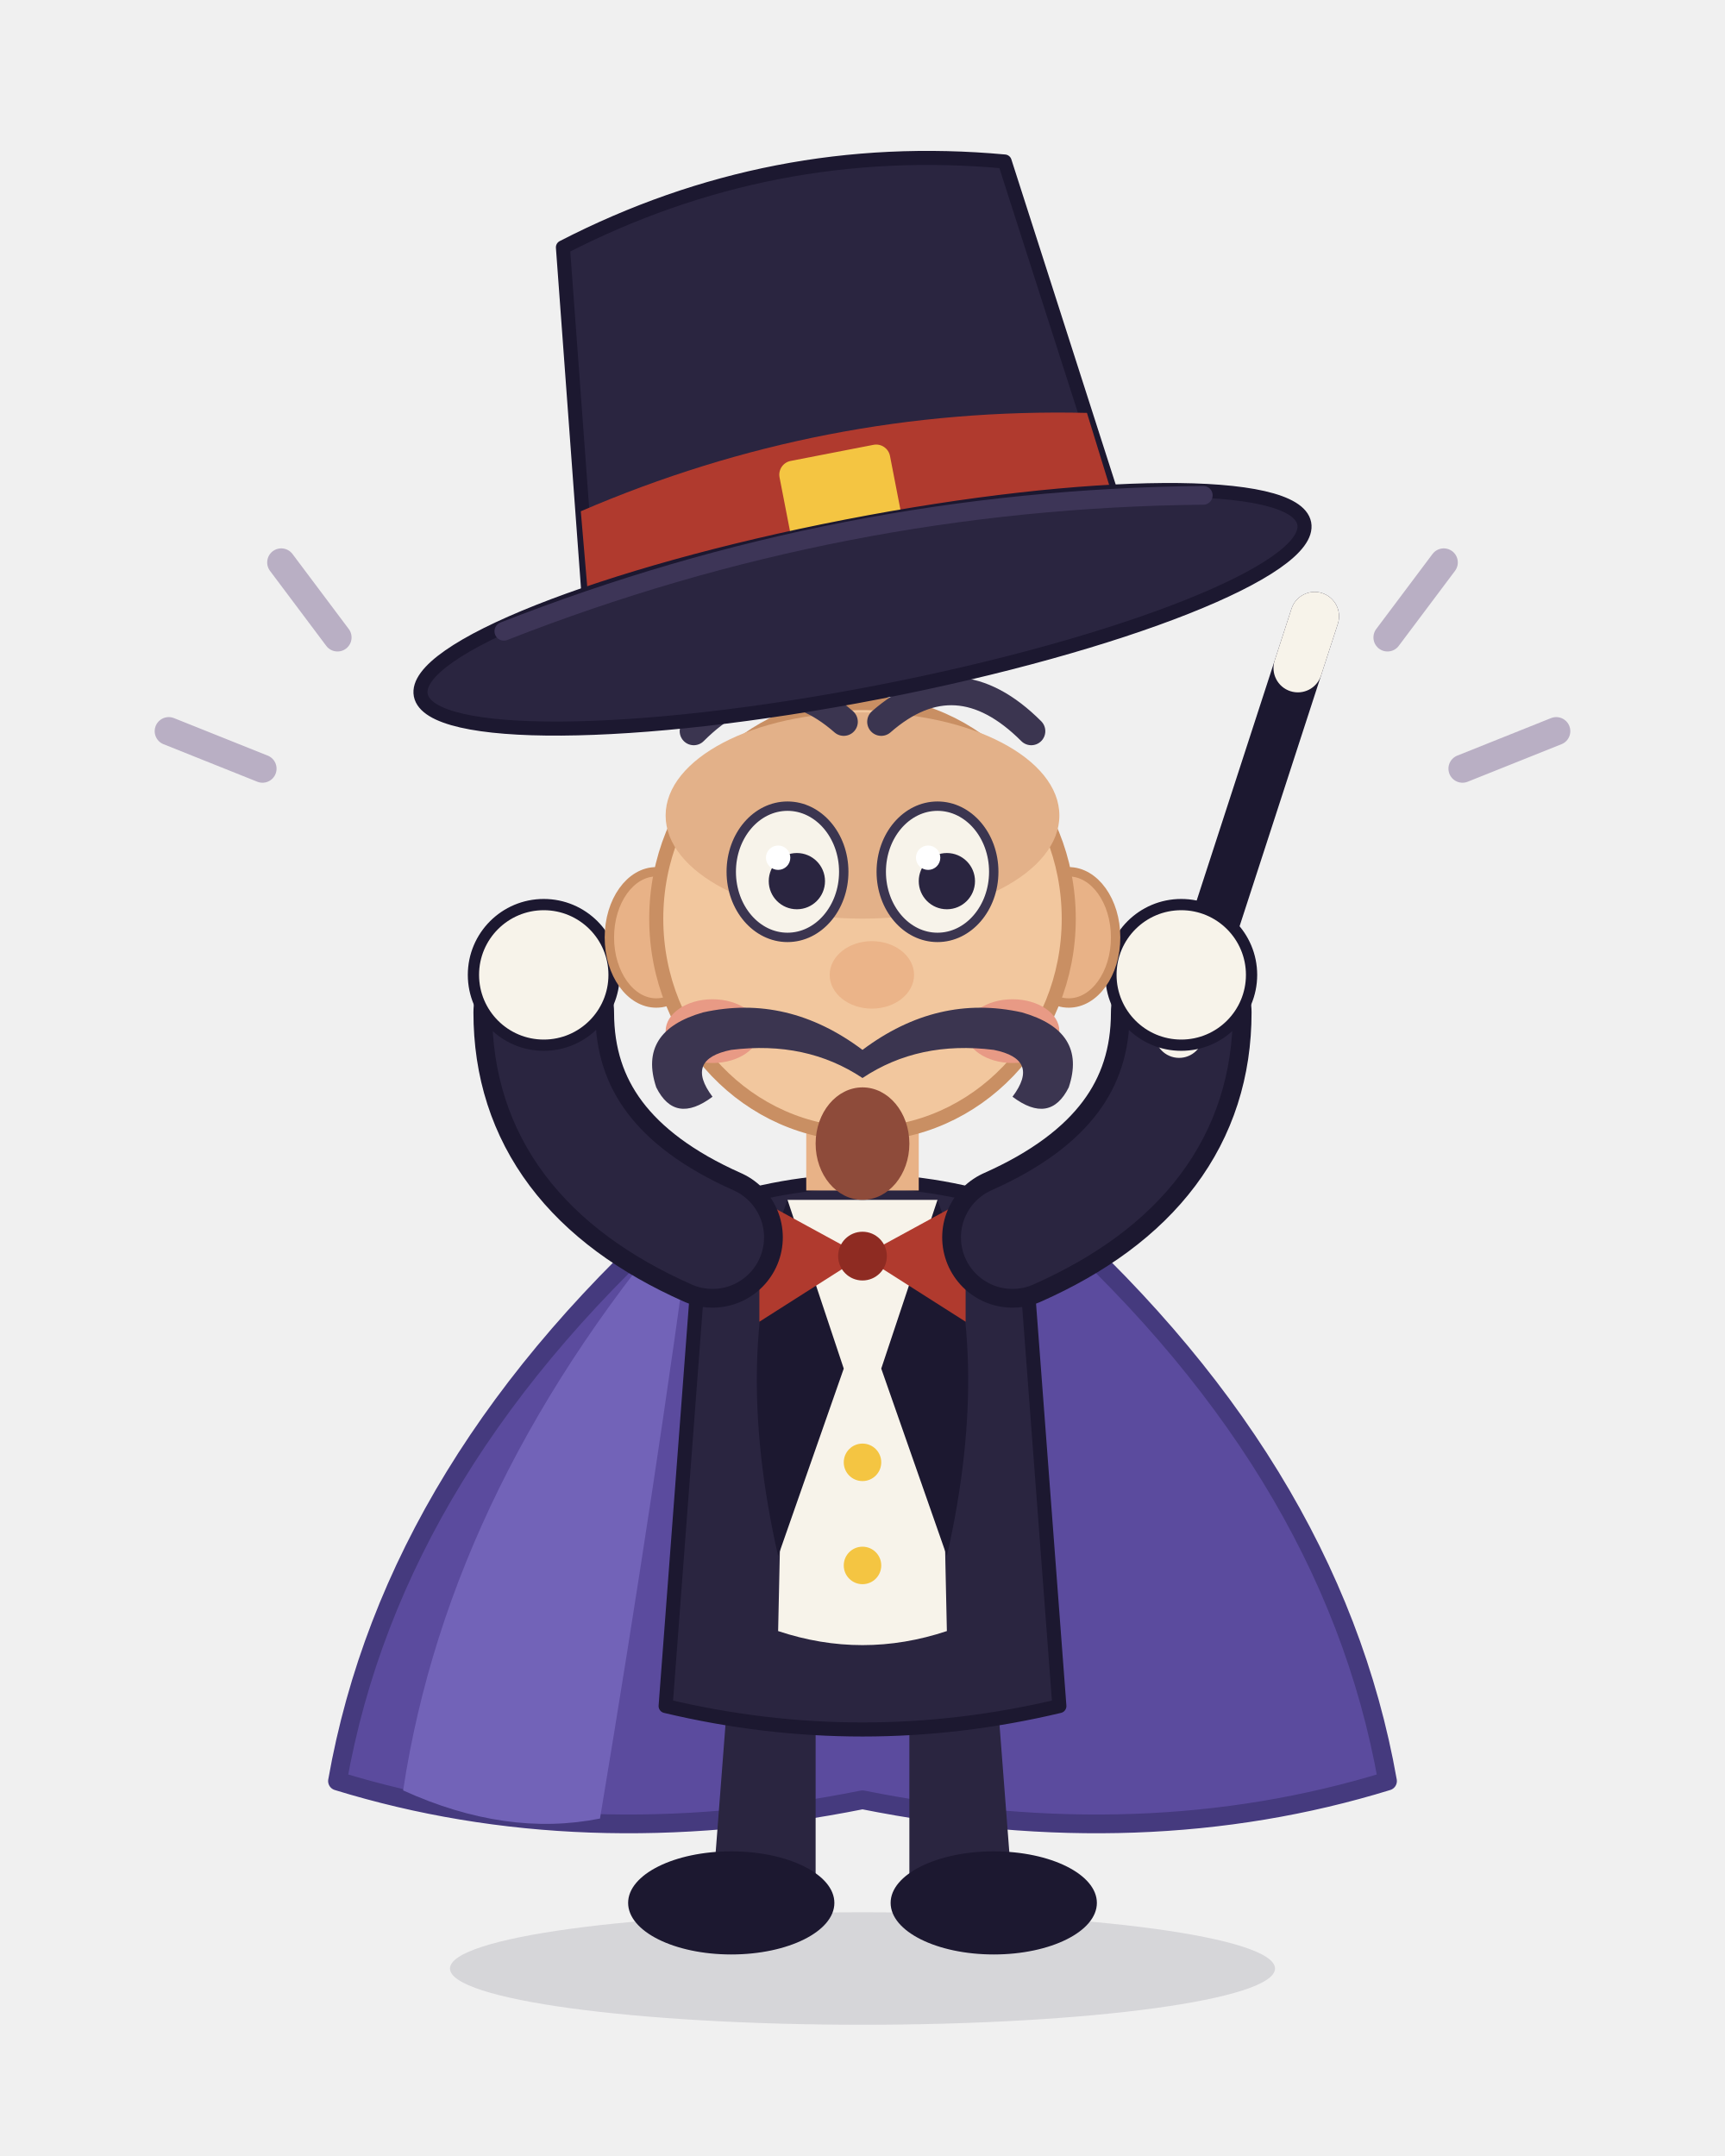
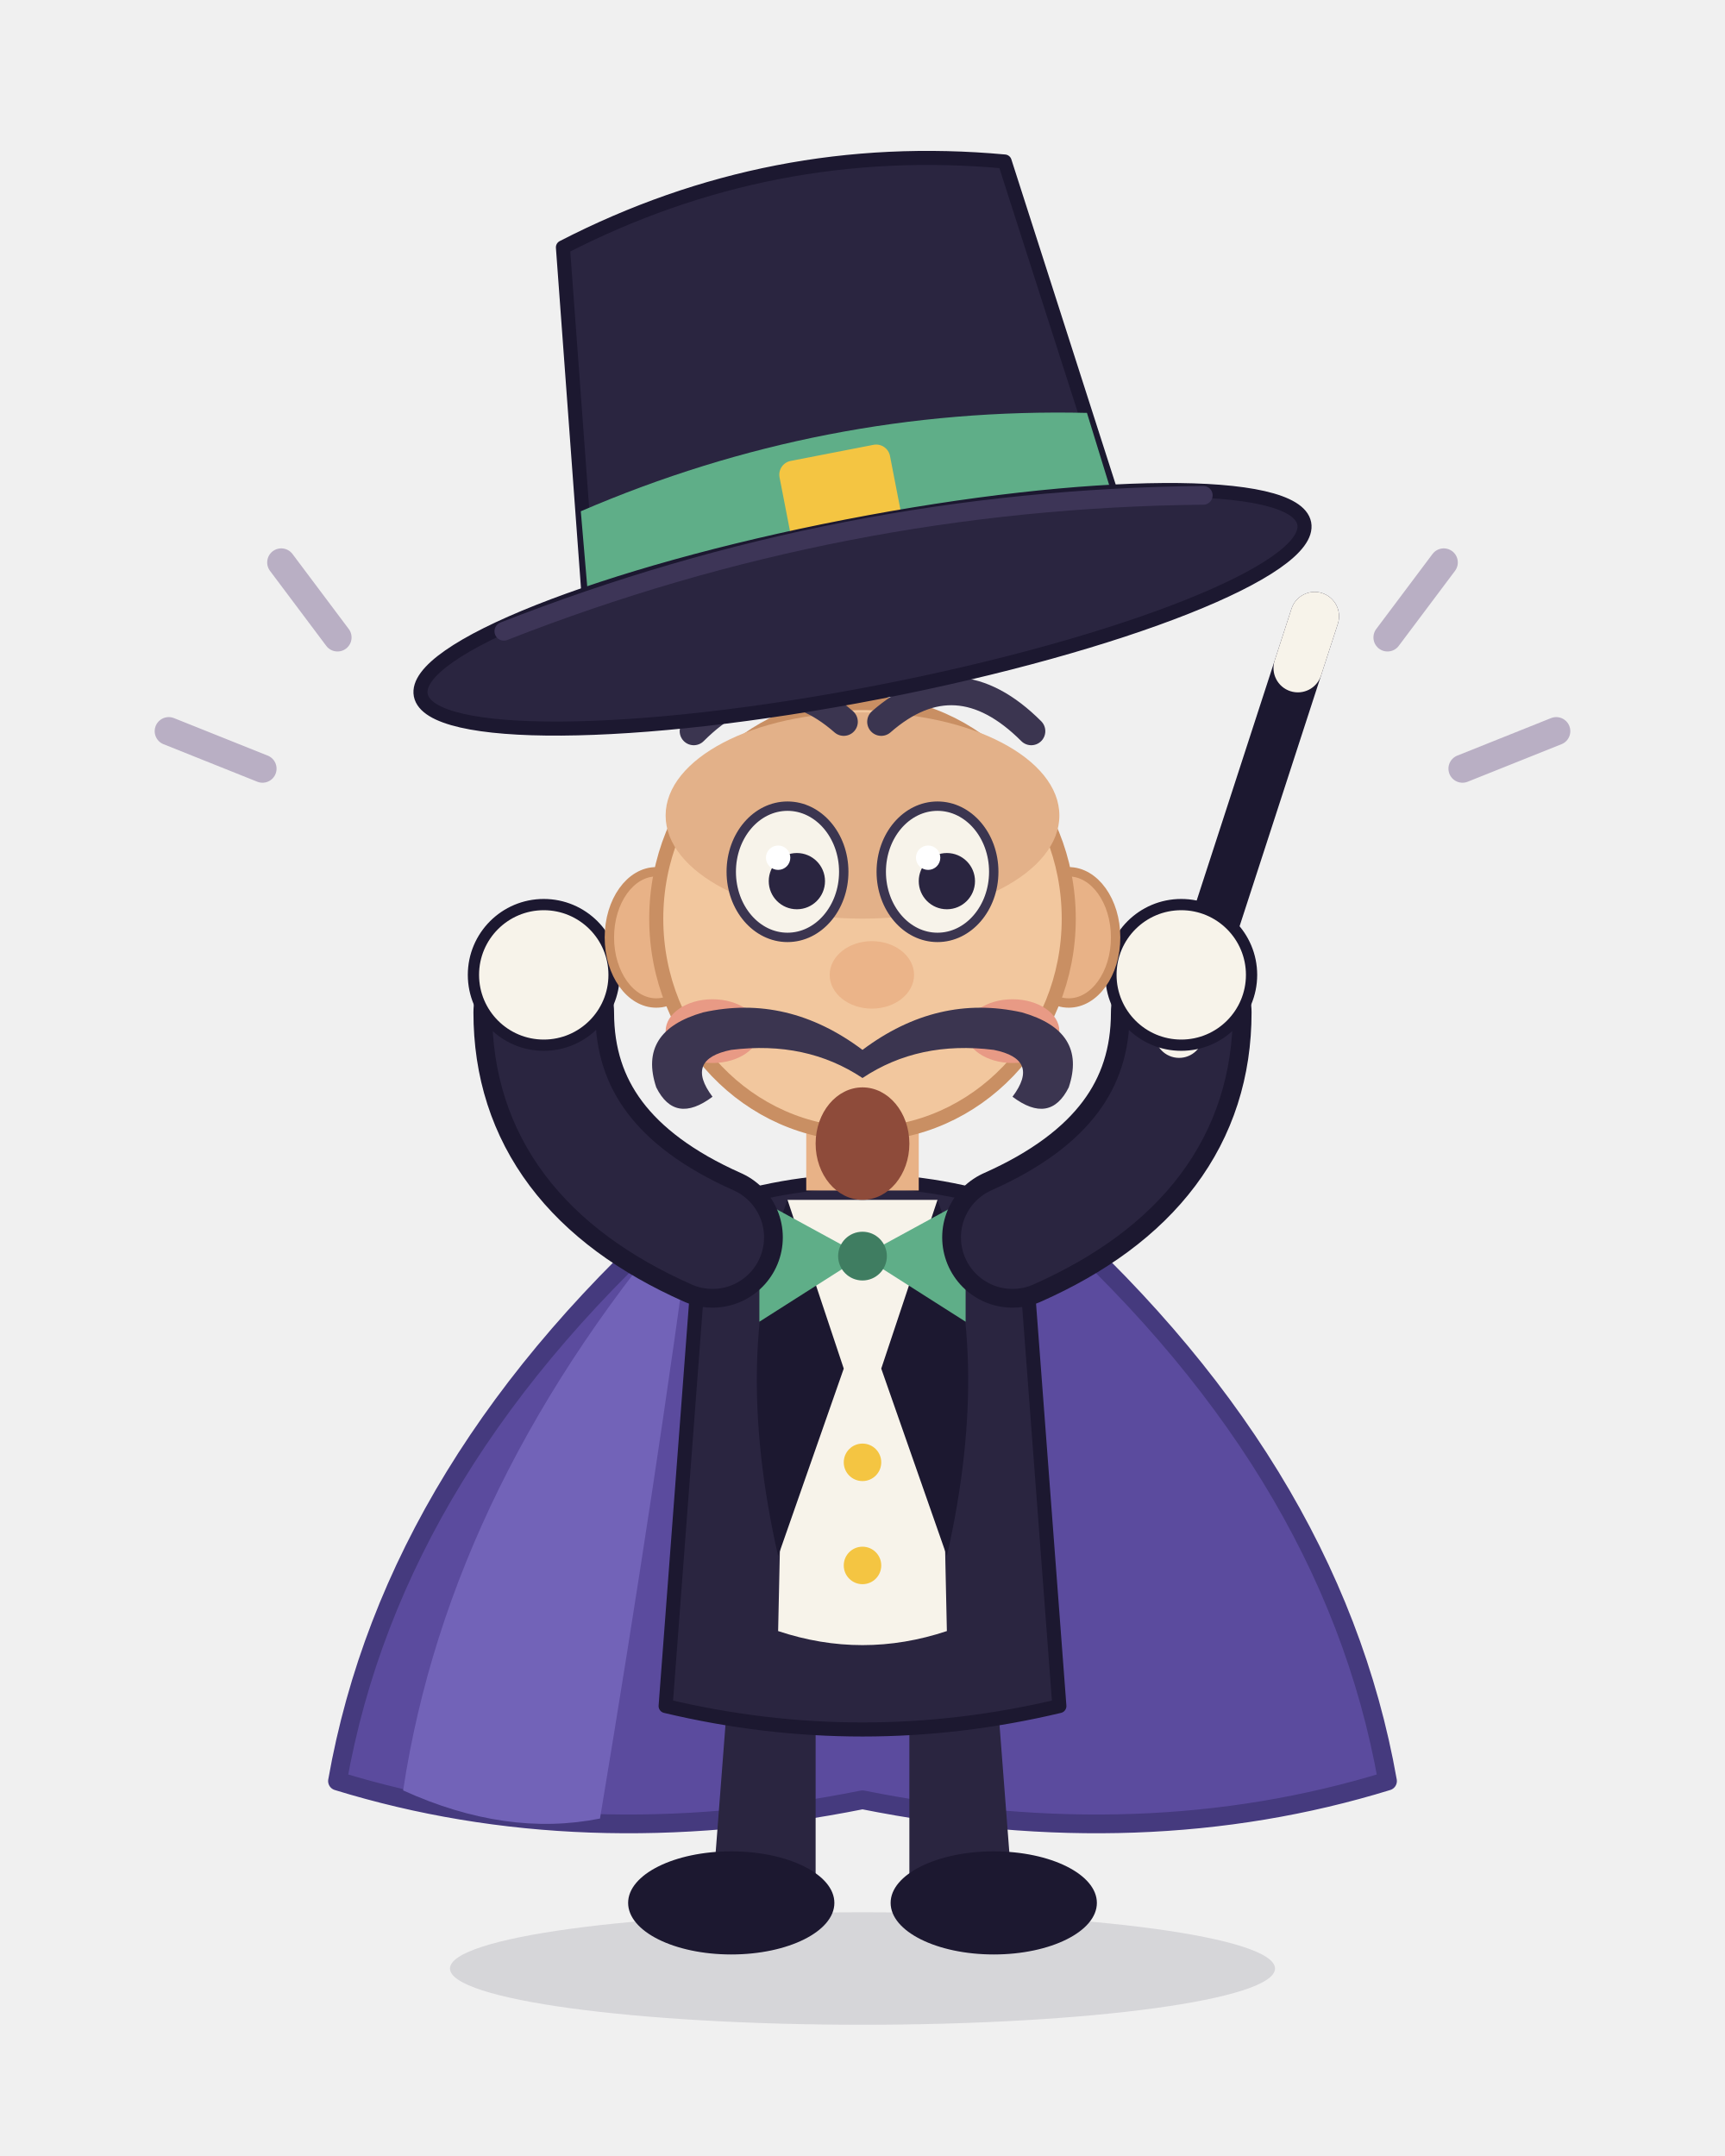
<svg xmlns="http://www.w3.org/2000/svg" width="184" height="230" viewBox="0 0 184 230" role="img" aria-label="Verbaasde tovenaar met opgetrokken wenkbrauwen">
  <g transform="translate(92,24)">
    <ellipse cx="0" cy="186" rx="44" ry="6" fill="#2A2540" opacity="0.13" />
    <path d="M-18,104 Q-50,132 -56,166 Q-30,174 0,168 Q30,174 56,166 Q50,132 18,104 Z" fill="#5B4B9E" stroke="#453A7E" stroke-width="2" stroke-linejoin="round" />
    <path d="M-18,104 Q-44,134 -49,167 Q-38,172 -28,170 Q-22,134 -18,104 Z" fill="#7263B8" />
    <path d="M-14,152 L-16,178 L-5,178 L-5,152 Z" fill="#2A2540" />
    <path d="M14,152 L16,178 L5,178 L5,152 Z" fill="#2A2540" />
    <ellipse cx="-14" cy="179" rx="11" ry="5.5" fill="#1C1830" />
    <ellipse cx="14" cy="179" rx="11" ry="5.5" fill="#1C1830" />
    <path d="M-17,105 Q0,99 17,105 L21,158 Q0,163 -21,158 Z" fill="#2A2540" stroke="#1C1830" stroke-width="1.5" stroke-linejoin="round" />
    <path d="M-8,104 L-9,150 Q0,153 9,150 L8,104 Z" fill="#F7F3EA" />
    <path d="M-8,104 L-2,122 L-9,142 Q-14,120 -8,104 Z" fill="#1C1830" />
    <path d="M8,104 L2,122 L9,142 Q14,120 8,104 Z" fill="#1C1830" />
-     <path d="M0,110 L-11,104 L-11,117 Z" fill="#B03A2E" />
-     <path d="M0,110 L11,104 L11,117 Z" fill="#B03A2E" />
-     <circle cx="0" cy="110" r="2.6" fill="#8E2B22" />
+     <path d="M0,110 L-11,104 L-11,117 Z" fill="#5fae88" />
+     <path d="M0,110 L11,104 L11,117 Z" fill="#5fae88" />
+     <circle cx="0" cy="110" r="2.6" fill="#3f7d61" />
    <circle cx="0" cy="132" r="2" fill="#F4C542" />
    <circle cx="0" cy="143" r="2" fill="#F4C542" />
    <path d="M-16,108 Q-34,100 -34,84" fill="none" stroke="#1C1830" stroke-width="15" stroke-linecap="round" />
    <path d="M-16,108 Q-34,100 -34,84" fill="none" stroke="#2A2540" stroke-width="11" stroke-linecap="round" />
    <path d="M16,108 Q34,100 34,84" fill="none" stroke="#1C1830" stroke-width="15" stroke-linecap="round" />
    <path d="M16,108 Q34,100 34,84" fill="none" stroke="#2A2540" stroke-width="11" stroke-linecap="round" />
    <circle cx="-34" cy="80" r="7.5" fill="#F7F3EA" stroke="#1C1830" stroke-width="1.2" />
    <g transform="translate(41,64) rotate(18)">
      <rect x="-2.6" y="-26" width="5.2" height="52" rx="2.6" fill="#1C1830" />
      <rect x="-2.6" y="-26" width="5.2" height="11" rx="2.6" fill="#F7F3EA" />
      <rect x="-2.6" y="15" width="5.2" height="11" rx="2.6" fill="#F7F3EA" />
    </g>
    <circle cx="34" cy="80" r="7.5" fill="#F7F3EA" stroke="#1C1830" stroke-width="1.2" />
    <path d="M56,44 L62,36 M64,58 L74,54 M-56,44 L-62,36 M-64,58 L-74,54" fill="none" stroke="#B9AFC4" stroke-width="3" stroke-linecap="round" />
    <rect x="-6" y="93" width="12" height="10" fill="#E8B287" />
    <ellipse cx="-22" cy="76" rx="5" ry="7" fill="#E8B287" stroke="#C98F63" stroke-width="1" />
    <ellipse cx="22" cy="76" rx="5" ry="7" fill="#E8B287" stroke="#C98F63" stroke-width="1" />
    <ellipse cx="0" cy="74" rx="22" ry="23" fill="#F2C79E" stroke="#C98F63" stroke-width="1.5" />
    <ellipse cx="0" cy="63" rx="21" ry="11" fill="#E3B189" />
    <path d="M-18,54 Q-10,46 -2,53" fill="none" stroke="#3B3550" stroke-width="3" stroke-linecap="round" />
    <path d="M2,53 Q10,46 18,54" fill="none" stroke="#3B3550" stroke-width="3" stroke-linecap="round" />
    <ellipse cx="-8" cy="69" rx="6" ry="7" fill="#F7F3EA" stroke="#3B3550" stroke-width="1" />
    <ellipse cx="8" cy="69" rx="6" ry="7" fill="#F7F3EA" stroke="#3B3550" stroke-width="1" />
    <circle cx="-7" cy="70" r="3" fill="#2A2540" />
    <circle cx="9" cy="70" r="3" fill="#2A2540" />
    <circle cx="-9" cy="67.5" r="1.3" fill="#FFFFFF" />
    <circle cx="7" cy="67.5" r="1.3" fill="#FFFFFF" />
    <ellipse cx="1" cy="80" rx="4.5" ry="3.6" fill="#EBB489" />
    <ellipse cx="-16" cy="86" rx="5" ry="3.4" fill="#E89A85" />
    <ellipse cx="16" cy="86" rx="5" ry="3.4" fill="#E89A85" />
    <ellipse cx="0" cy="98" rx="5" ry="6" fill="#8E4B3A" />
    <path d="M0,88 Q-8,82 -17,84 Q-24,86 -22,92 Q-20,96 -16,93 Q-19,89 -14,88 Q-6,87 0,91 Q6,87 14,88 Q19,89 16,93 Q20,96 22,92 Q24,86 17,84 Q8,82 0,88 Z" fill="#3B3550" />
    <g transform="translate(0,-9) rotate(-11 0 50) scale(1.0)">
      <path d="M-24,6 Q0,-1 24,6 L29,48 Q0,42 -29,48 Z" fill="#2A2540" stroke="#1C1830" stroke-width="1.5" stroke-linejoin="round" />
-       <path d="M-27.5,34 Q0,28 27.5,34 L29,48 Q0,42 -29,48 Z" fill="#B03A2E" />
+       <path d="M-27.5,34 Q0,28 27.5,34 L29,48 Q0,42 -29,48 Z" fill="#5fae88" />
      <rect x="-6" y="33" width="12" height="10" rx="1.5" fill="#F4C542" />
      <ellipse cx="0" cy="50" rx="48" ry="9" fill="#2A2540" stroke="#1C1830" stroke-width="1.5" />
      <path d="M-38,45 Q0,38 38,45" fill="none" stroke="#3D3557" stroke-width="2" stroke-linecap="round" />
    </g>
  </g>
</svg>
